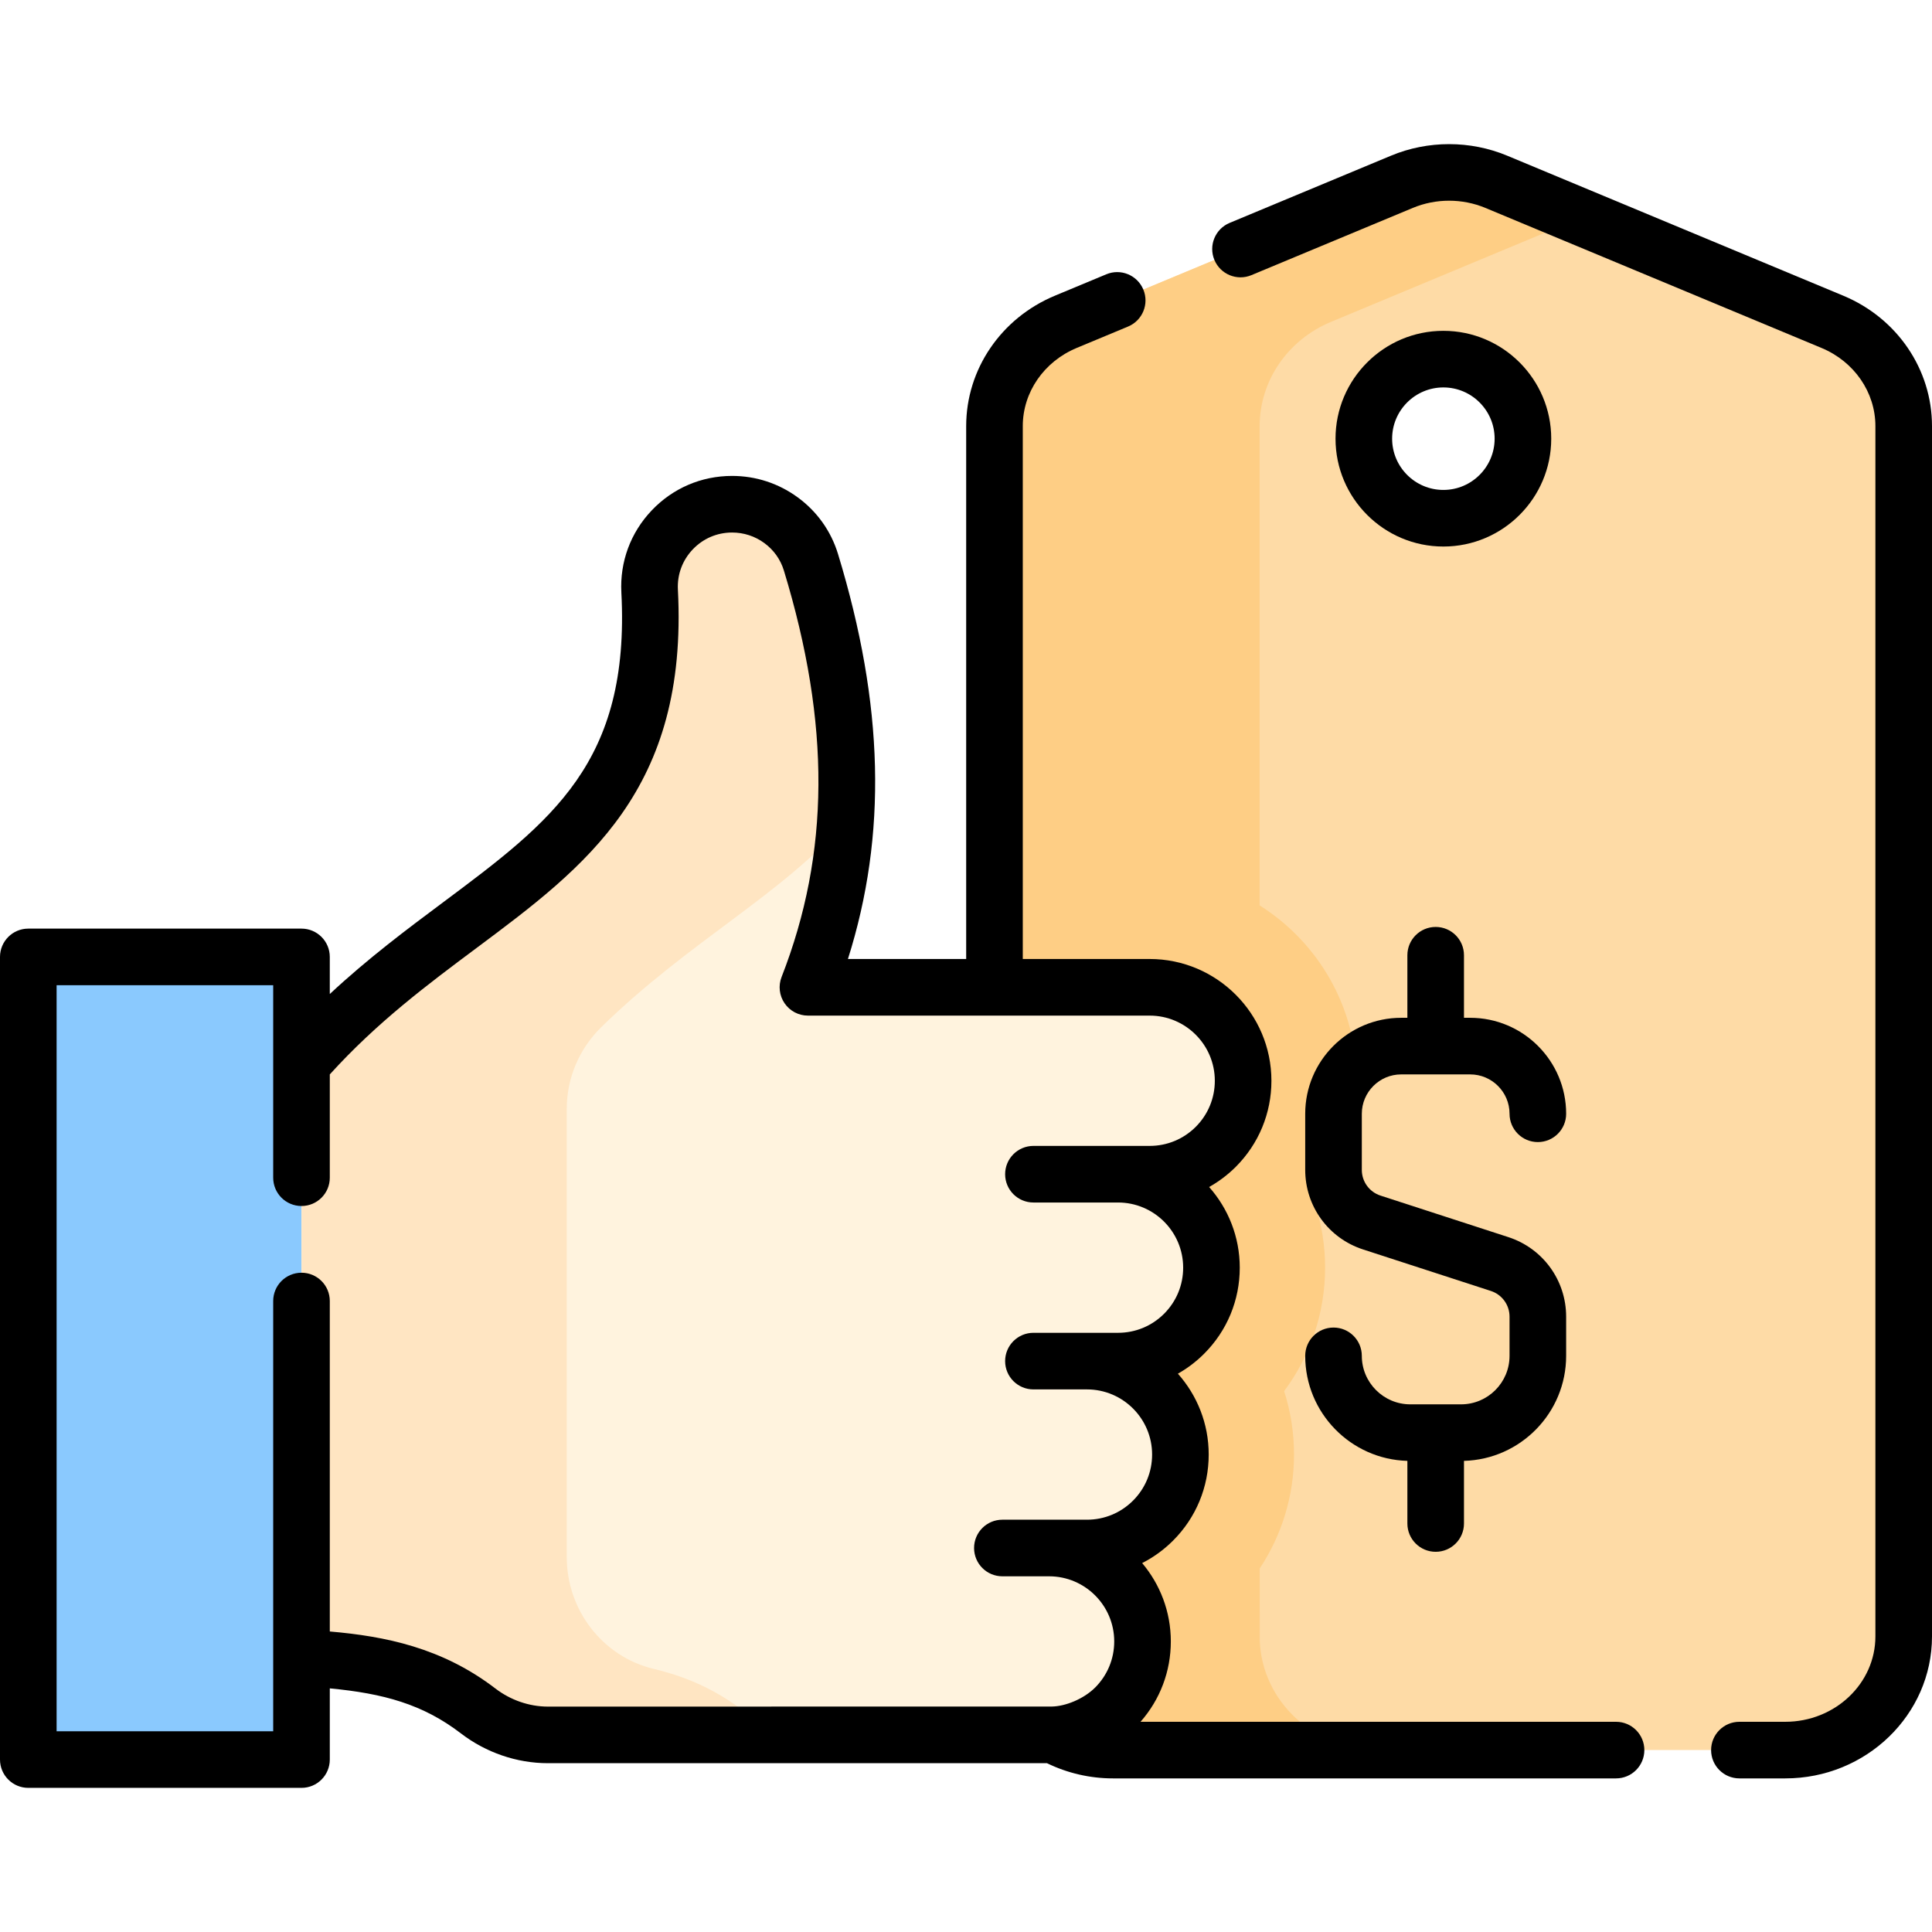
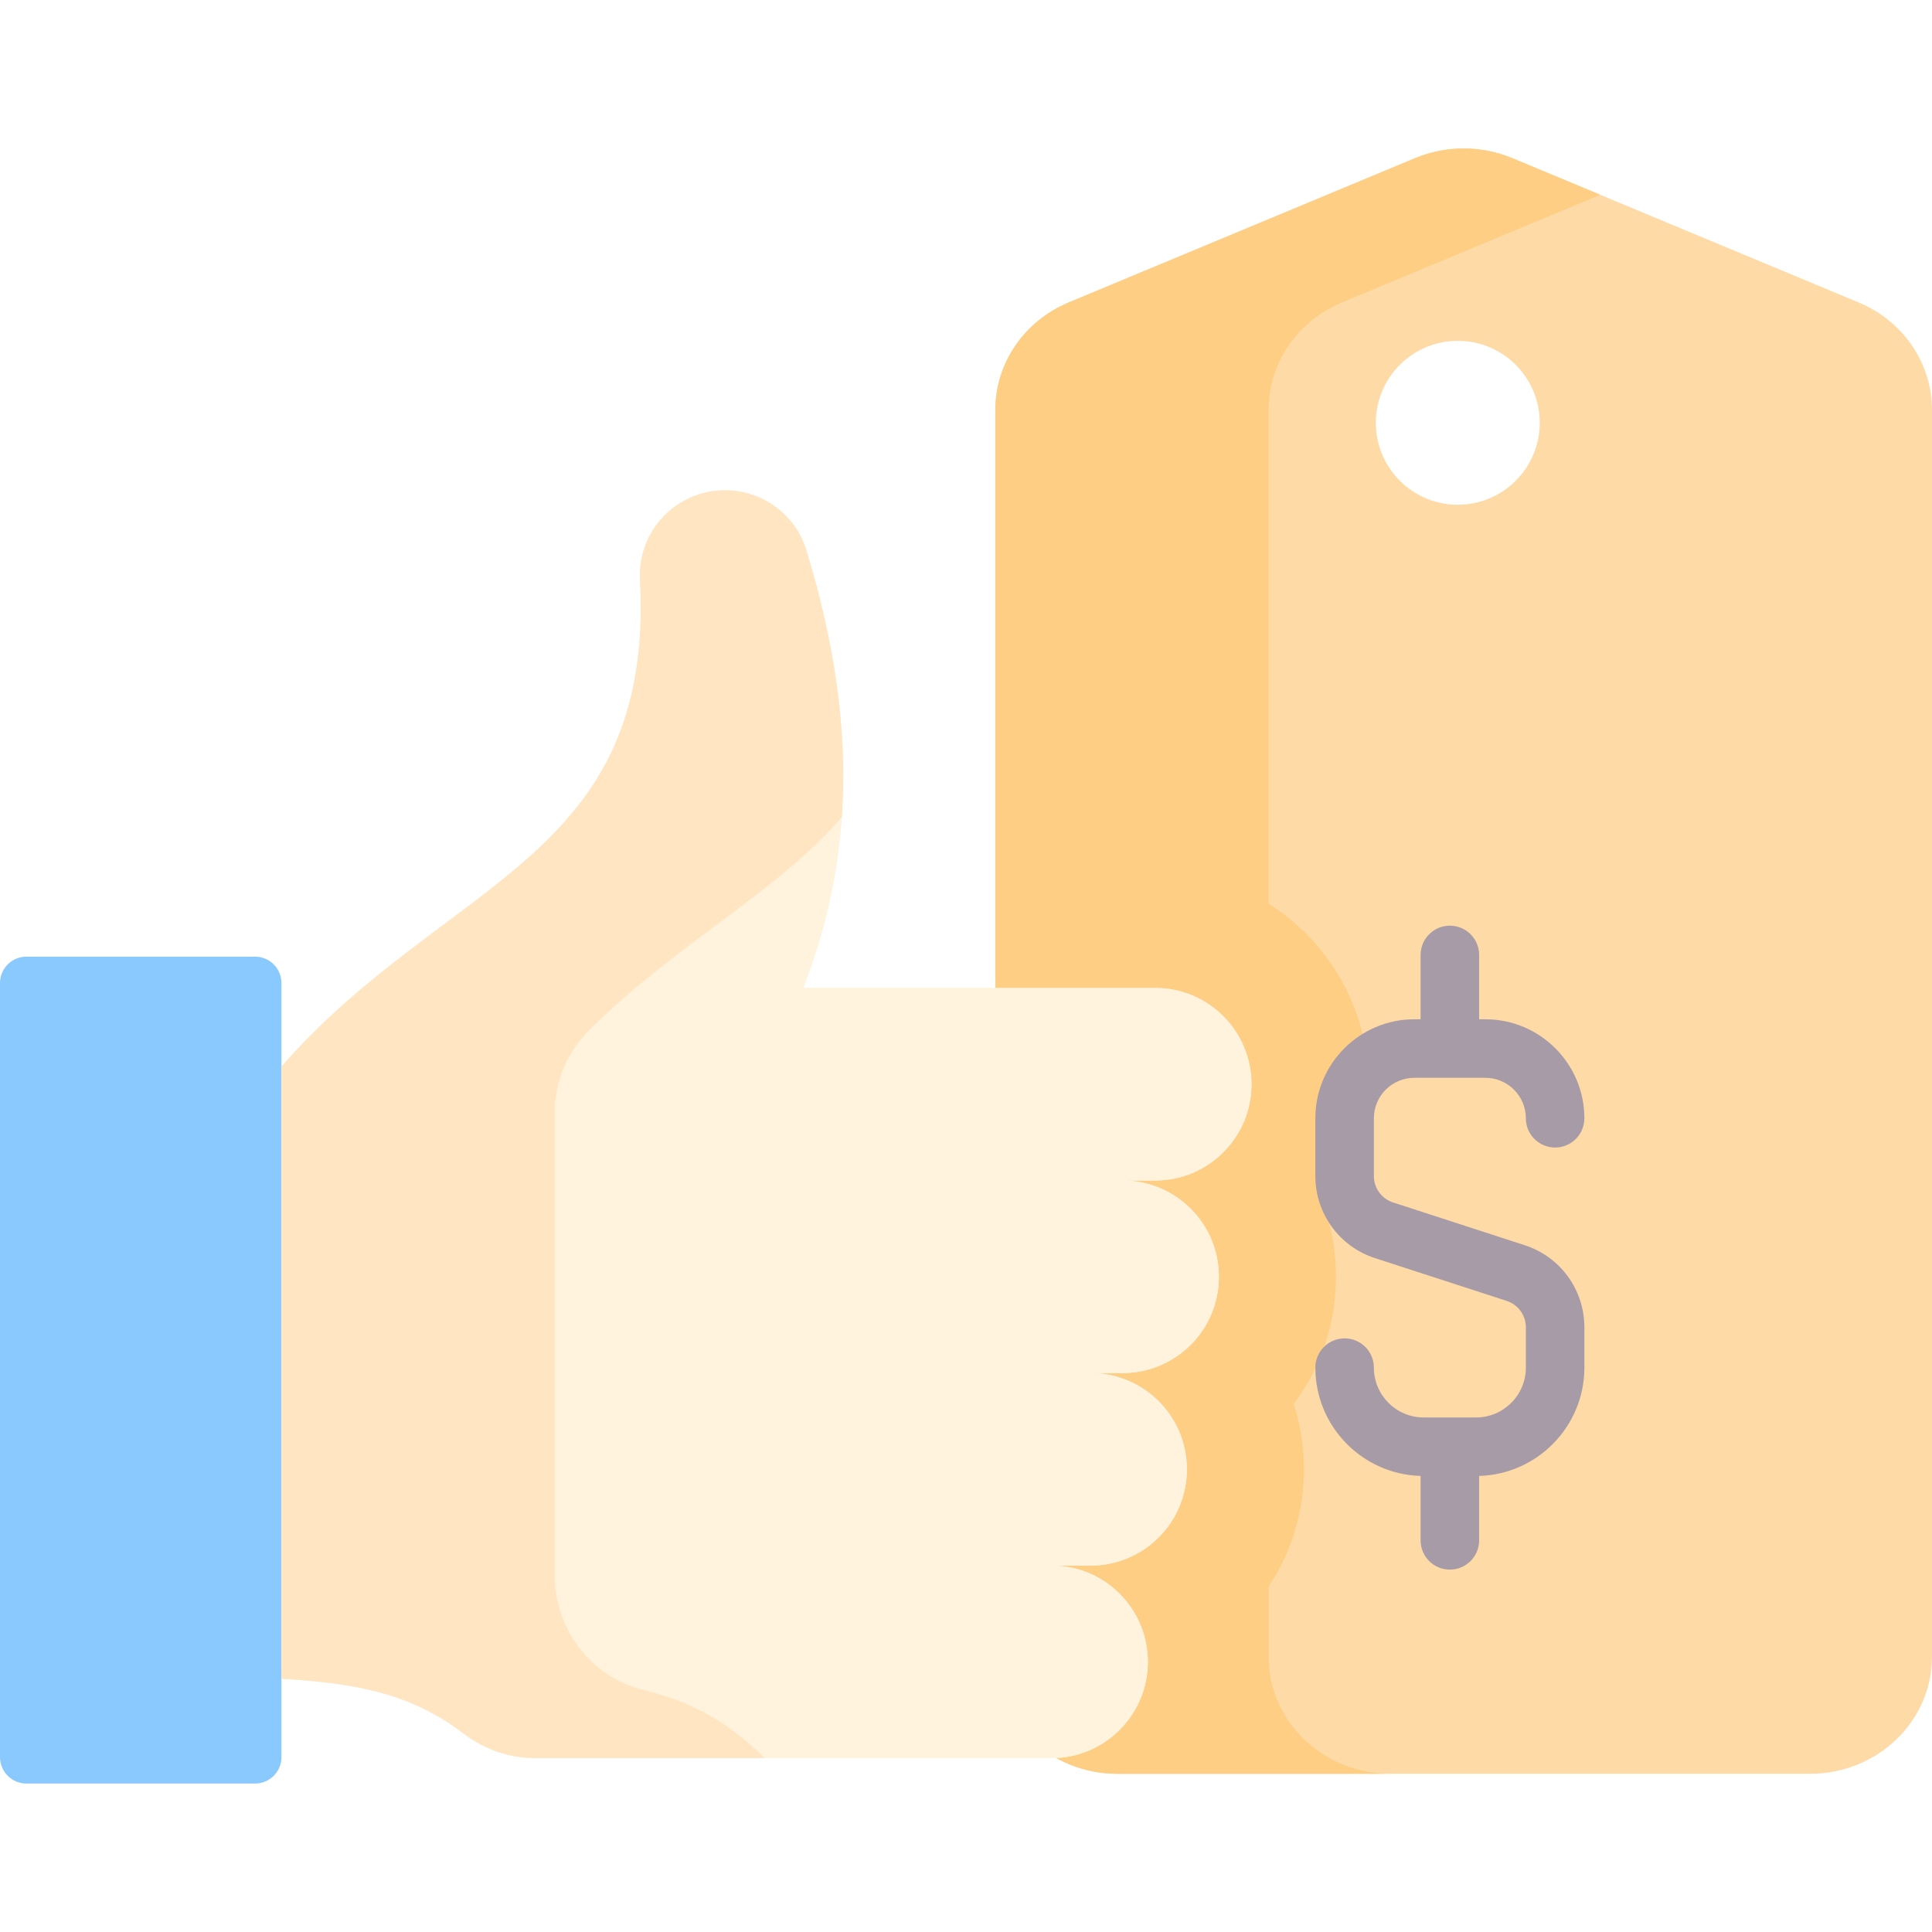
<svg xmlns="http://www.w3.org/2000/svg" id="Capa_1" enable-background="new 0 0 512 512" height="512" viewBox="0 0 512 512" width="512">
  <g>
-     <g>
-       <path d="m485.589 85.313-89.081-37.112c-7.97-3.323-17.025-3.323-24.996 0l-89.081 37.112c-11.464 4.778-18.882 15.63-18.882 27.626v159.701l.03 162.171v.01c.632 16.091 14.425 28.951 31.35 28.951h178.162c17.336 0 31.38-13.482 31.38-30.115v-320.719c.001-11.995-7.418-22.847-18.882-27.625zm-103.093 52.038c-11.642 0-21.08-9.438-21.08-21.08s9.438-21.08 21.08-21.08 21.079 9.438 21.079 21.08-9.437 21.08-21.079 21.08z" fill="#fedba6" />
-       <path d="m333.849 434.819v-.01l-.004-19.16c5.735-8.668 9.085-19.046 9.085-30.196 0-5.852-.921-11.494-2.625-16.788 6.818-9.144 10.858-20.477 10.858-32.735 0-5.802-.904-11.393-2.58-16.646 6.884-9.17 10.965-20.555 10.965-32.878 0-19.554-10.289-36.741-25.729-46.462v-127.007c0-11.996 7.418-22.847 18.882-27.626l66.444-27.686-22.637-9.426c-7.97-3.323-17.025-3.323-24.996 0l-89.081 37.112c-11.464 4.778-18.882 15.63-18.882 27.626v118.593 41.108.002l.03 162.171v.008.002c.632 16.091 14.425 28.951 31.35 28.951h29.774s.001-.001.001-.002h40.494c-16.924 0-30.717-12.859-31.349-28.951z" fill="#fece85" />
-       <path d="m7.529 253.591h72.395v212.689h-72.395z" fill="#8ac9fe" transform="matrix(-1 0 0 -1 87.452 719.871)" />
-       <path d="m265.634 410.214h12.381c13.675 0 24.761 11.086 24.761 24.761 0 13.675-11.086 24.761-24.761 24.761h-132.808c-6.688 0-13.16-2.265-18.468-6.335-13.999-10.734-28.812-13.007-46.816-14.076v-157.457c42.343-48.38 96.002-52.926 92.247-125.221-.65-12.51 9.319-23.014 21.846-23.014 9.582 0 18.101 6.219 20.897 15.384 11.365 37.25 14.207 74.219-.796 112.627h90.553c13.675 0 24.761 11.086 24.761 24.761 0 13.675-11.086 24.761-24.761 24.761h-30.804 22.419c13.675 0 24.761 11.086 24.761 24.761 0 13.675-11.086 24.761-24.761 24.761h-22.419 14.187c13.675 0 24.761 11.086 24.761 24.761 0 13.675-11.086 24.761-24.761 24.761h-22.419z" fill="#fff3de" />
-       <path d="m265.634 410.214h12.381c13.675 0 24.761 11.086 24.761 24.761 0 13.675-11.086 24.761-24.761 24.761h-132.808c-6.688 0-13.16-2.265-18.468-6.335-13.999-10.734-28.812-13.007-46.816-14.076v-157.457c42.343-48.38 96.002-52.926 92.247-125.221-.65-12.51 9.319-23.014 21.846-23.014 9.582 0 18.101 6.219 20.897 15.384 11.365 37.25 14.207 74.219-.796 112.627h90.553c13.675 0 24.761 11.086 24.761 24.761 0 13.675-11.086 24.761-24.761 24.761h-30.804 22.419c13.675 0 24.761 11.086 24.761 24.761 0 13.675-11.086 24.761-24.761 24.761h-22.419 14.187c13.675 0 24.761 11.086 24.761 24.761 0 13.675-11.086 24.761-24.761 24.761h-22.419z" fill="#fff3de" />
-       <path d="m224.048 217.698c-16.481 19.21-41.519 31.78-64.723 54.528-5.811 5.697-9.129 13.467-9.129 21.605v118.82c0 13.994 9.462 26.379 23.074 29.629 11.081 2.646 21.101 7.593 30.913 17.454h-58.976c-6.686 0-13.157-2.264-18.463-6.331-13.999-10.73-28.815-13.006-46.816-14.077v-157.453c42.372-48.415 96.078-52.933 92.233-125.38-.652-12.448 9.386-22.858 21.854-22.858 4.788 0 9.326 1.556 13 4.256s6.505 6.535 7.9 11.122c6.975 22.869 10.739 45.626 9.133 68.685z" fill="#ffe5c2" />
-     </g>
-     <g>
-       <path d="m488.505 78.371-89.102-37.121c-9.774-4.071-20.984-4.07-30.757.001l-42.78 17.819c-3.824 1.594-5.633 5.984-4.04 9.808s5.983 5.634 9.808 4.04l42.78-17.82c6.105-2.544 13.112-2.545 19.222-.001l89.097 37.119c8.666 3.615 14.267 11.744 14.267 20.707v320.75c0 12.473-10.713 22.62-23.88 22.62h-12.16c-4.143 0-7.5 3.357-7.5 7.5s3.357 7.5 7.5 7.5h12.16c21.438 0 38.88-16.876 38.88-37.62v-320.75c0-15.036-9.222-28.598-23.495-34.552z" />
-       <path d="m428.27 456.294h-126.02c5.189-5.898 8.03-13.381 8.03-21.3 0-7.903-2.861-15.146-7.595-20.762 2.985-1.523 5.749-3.516 8.189-5.955 6.092-6.093 9.446-14.194 9.446-22.813 0-8.216-3.092-15.72-8.167-21.422 2.513-1.423 4.853-3.187 6.949-5.285 6.092-6.091 9.447-14.192 9.447-22.813 0-8.192-3.073-15.677-8.119-21.374 2.555-1.434 4.935-3.22 7.069-5.349 6.088-6.102 9.44-14.201 9.44-22.808 0-17.794-14.472-32.27-32.261-32.27h-33.63v-141.22c0-8.964 5.601-17.093 14.263-20.706l13.641-5.68c3.824-1.592 5.633-5.982 4.041-9.807-1.593-3.824-5.983-5.636-9.807-4.041l-13.646 5.682c-14.271 5.953-23.492 19.516-23.492 34.552v141.221h-31.337c10.435-32.976 9.547-67.391-2.631-107.334-1.85-6.049-5.53-11.23-10.645-14.983-5.085-3.73-11.111-5.703-17.428-5.703-8.138 0-15.705 3.25-21.309 9.151-5.601 5.9-8.453 13.624-8.031 21.748 2.345 45.097-18.457 60.619-47.248 82.104-9.479 7.073-19.839 14.809-30.021 24.296v-9.83c0-4.143-3.357-7.5-7.5-7.5h-72.398c-4.143 0-7.5 3.357-7.5 7.5v212.71c0 4.143 3.357 7.5 7.5 7.5h72.4c4.143 0 7.5-3.357 7.5-7.5v-18.868c14.245 1.355 24.649 4.194 34.757 11.941 6.636 5.086 14.816 7.887 23.033 7.887h132.271c5.404 2.634 11.395 4.03 17.468 4.03h133.34c4.143 0 7.5-3.357 7.5-7.5s-3.357-7.499-7.499-7.499zm-296.988-8.824c-14.142-10.837-29.256-13.848-43.882-15.111v-87.575c0-4.143-3.357-7.5-7.5-7.5s-7.5 3.357-7.5 7.5v114.02h-57.4v-197.71h57.4v51.011c0 4.143 3.357 7.5 7.5 7.5s7.5-3.357 7.5-7.5v-27.375c12.546-13.845 25.98-23.87 38.992-33.58 28.809-21.497 56.019-41.803 53.258-94.905-.207-3.975 1.188-7.754 3.93-10.641 2.742-2.889 6.446-4.479 10.43-4.479 3.103 0 6.06.967 8.553 2.797 2.489 1.826 4.278 4.342 5.174 7.271 12.403 40.685 12.209 74.915-.611 107.724-.902 2.308-.605 4.912.792 6.959s3.715 3.271 6.193 3.271h90.569c9.518 0 17.261 7.747 17.261 17.27 0 4.605-1.797 8.942-5.048 12.201-3.27 3.262-7.606 5.059-12.213 5.059h-30.81c-4.143 0-7.5 3.357-7.5 7.5s3.357 7.5 7.5 7.5h22.42c9.517 0 17.26 7.747 17.26 17.271 0 4.613-1.794 8.948-5.054 12.207-3.258 3.259-7.593 5.053-12.206 5.053h-22.42c-4.143 0-7.5 3.357-7.5 7.5s3.357 7.5 7.5 7.5h14.189c9.518 0 17.261 7.743 17.261 17.26 0 4.612-1.795 8.948-5.053 12.207-3.266 3.266-7.602 5.063-12.208 5.063h-10.04-12.38c-4.143 0-7.5 3.357-7.5 7.5s3.357 7.5 7.5 7.5h12.38c9.518 0 17.261 7.743 17.261 17.26 0 4.612-1.797 8.952-5.047 12.21-3.046 3.039-7.858 4.978-11.459 5.042-.249.004-133.584.018-133.584.018-4.936-.005-9.876-1.707-13.908-4.798z" />
-       <path d="m411.092 116.255c0-15.76-12.822-28.582-28.582-28.582s-28.582 12.822-28.582 28.582 12.822 28.582 28.582 28.582 28.582-12.822 28.582-28.582zm-42.164 0c0-7.489 6.093-13.582 13.582-13.582s13.582 6.093 13.582 13.582-6.093 13.582-13.582 13.582-13.582-6.092-13.582-13.582z" />
-       <path d="m387.196 372.165h-13.451c-7.085 0-12.849-5.765-12.849-12.85 0-4.143-3.357-7.5-7.5-7.5s-7.5 3.357-7.5 7.5c0 15.097 12.076 27.417 27.074 27.83v16.598c0 4.143 3.357 7.5 7.5 7.5s7.5-3.357 7.5-7.5v-16.598c14.999-.413 27.075-12.733 27.075-27.83v-10.383c0-9.633-6.155-18.104-15.317-21.082l-33.88-11.005c-2.962-.963-4.952-3.701-4.952-6.815v-14.867c0-5.754 4.681-10.436 10.435-10.436h18.28c5.754 0 10.435 4.682 10.435 10.436 0 4.143 3.357 7.5 7.5 7.5s7.5-3.357 7.5-7.5c0-14.025-11.41-25.436-25.435-25.436h-1.641v-16.578c0-4.143-3.357-7.5-7.5-7.5s-7.5 3.357-7.5 7.5v16.578h-1.64c-14.024 0-25.435 11.41-25.435 25.436v14.867c0 9.633 6.155 18.104 15.317 21.081l33.879 11.005c2.963.963 4.953 3.702 4.953 6.816v10.383c.002 7.085-5.763 12.85-12.848 12.85z" />
-     </g>
+     <path d="m7 472.658h60.588c3.866 0 7-3.134 7-7v-20.771l5.171-7.429v-148.933l-5.171-5.866v-22.134c0-3.866-3.134-7-7-7h-60.588c-3.866 0-7 3.134-7 7v205.134c0 3.865 3.134 6.999 7 6.999z" fill="#8ac9fe" />
+     <path d="m492.546 80.148-91.78-38.237c-8.212-3.423-17.541-3.423-25.753 0l-91.78 38.237c-11.811 4.923-19.454 16.103-19.454 28.463v164.54l.031 167.085v.01c.651 16.579 14.862 29.828 32.3 29.828h183.56c17.862 0 32.331-13.89 32.331-31.028v-330.436c-.001-12.359-7.644-23.539-19.455-28.462zm-106.218 53.615c-11.995 0-21.718-9.724-21.718-21.718s9.724-21.718 21.718-21.718c11.995 0 21.718 9.724 21.718 21.718s-9.723 21.718-21.718 21.718z" fill="#fedba6" />
+     <path d="m336.207 440.244v-.01l-.004-19.741c5.909-8.931 9.36-19.623 9.36-31.111 0-6.03-.948-11.842-2.705-17.297 7.025-9.421 11.187-21.097 11.187-33.727 0-5.977-.931-11.738-2.658-17.15 7.092-9.448 11.297-21.178 11.297-33.874 0-20.146-10.6-37.854-26.508-47.87v-130.855c0-12.359 7.643-23.54 19.454-28.463l68.458-28.525-23.323-9.712c-8.212-3.423-17.541-3.423-25.753 0l-91.78 38.237c-11.811 4.923-19.454 16.103-19.454 28.463v122.187 42.353.002l.031 167.085v.009.002c.651 16.579 14.862 29.828 32.3 29.828h30.676c0-.001.001-.001.001-.002h41.721c-17.438-.001-31.648-13.25-32.3-29.829z" fill="#fece85" />
+     <path d="m404.076 329.997-34.903-11.337c-3.038-.988-5.08-3.798-5.08-6.992v-15.316c0-5.911 4.809-10.719 10.719-10.719h18.832c5.911 0 10.719 4.809 10.719 10.719 0 4.284 3.472 7.757 7.757 7.757 4.284 0 7.757-3.472 7.757-7.757 0-14.465-11.768-26.233-26.233-26.233h-1.658v-17.049c0-4.285-3.472-7.757-7.757-7.757s-7.757 3.472-7.757 7.757v17.048h-1.659c-14.465 0-26.233 11.768-26.233 26.233v15.316c0 9.937 6.35 18.676 15.801 21.747l34.904 11.337c3.038.987 5.079 3.797 5.079 6.992v10.696c0 7.282-5.925 13.207-13.207 13.207h-13.856c-7.282 0-13.207-5.925-13.207-13.207 0-4.284-3.472-7.757-7.757-7.757-4.284 0-7.757 3.472-7.757 7.757 0 15.559 12.438 28.259 27.893 28.7v17.069c0 4.285 3.472 7.757 7.757 7.757s7.757-3.472 7.757-7.757v-17.069c15.454-.442 27.892-13.141 27.892-28.7v-10.696c-.002-9.937-6.352-18.677-15.803-21.746z" fill="#a79ba7" />
+     <path d="m265.926 414.893h12.756c14.09 0 25.512 11.422 25.512 25.512 0 14.09-11.422 25.512-25.512 25.512h-136.832c-6.891 0-13.559-2.334-19.027-6.527-14.423-11.059-29.685-13.401-48.235-14.503v-162.228c43.626-49.846 98.911-54.529 95.042-129.015-.669-12.889 9.601-23.711 22.508-23.711 9.872 0 18.65 6.408 21.53 15.85 11.709 38.379 14.637 76.468-.82 116.04h93.297c14.09 0 25.512 11.422 25.512 25.512 0 14.09-11.422 25.512-25.512 25.512h-31.737 23.098c14.09 0 25.512 11.422 25.512 25.512 0 14.09-11.422 25.512-25.512 25.512h-23.098 14.617c14.09 0 25.512 11.422 25.512 25.512 0 14.09-11.422 25.512-25.512 25.512h-23.099z" fill="#fff3de" />
+     <path d="m265.926 414.893h12.756c14.09 0 25.512 11.422 25.512 25.512 0 14.09-11.422 25.512-25.512 25.512h-136.832c-6.891 0-13.559-2.334-19.027-6.527-14.423-11.059-29.685-13.401-48.235-14.503v-162.228c43.626-49.846 98.911-54.529 95.042-129.015-.669-12.889 9.601-23.711 22.508-23.711 9.872 0 18.65 6.408 21.53 15.85 11.709 38.379 14.637 76.468-.82 116.04h93.297c14.09 0 25.512 11.422 25.512 25.512 0 14.09-11.422 25.512-25.512 25.512h-31.737 23.098c14.09 0 25.512 11.422 25.512 25.512 0 14.09-11.422 25.512-25.512 25.512h-23.098 14.617c14.09 0 25.512 11.422 25.512 25.512 0 14.09-11.422 25.512-25.512 25.512h-23.099z" fill="#fff3de" />
+     <path d="m223.08 216.544c-16.98 19.792-42.777 32.743-66.684 56.18-5.987 5.87-9.406 13.875-9.406 22.26v122.42c0 14.418 9.749 27.178 23.773 30.527 11.416 2.726 21.74 7.823 31.85 17.983h-60.763c-6.889 0-13.555-2.333-19.023-6.523-14.423-11.055-29.688-13.4-48.235-14.503v-162.224c43.656-49.882 98.989-54.536 95.028-129.179-.672-12.825 9.67-23.55 22.516-23.55 4.933 0 9.608 1.603 13.394 4.385 3.785 2.782 6.702 6.733 8.14 11.459 7.186 23.561 11.065 47.008 9.41 70.765z" fill="#ffe5c2" />
  </g>
</svg>
